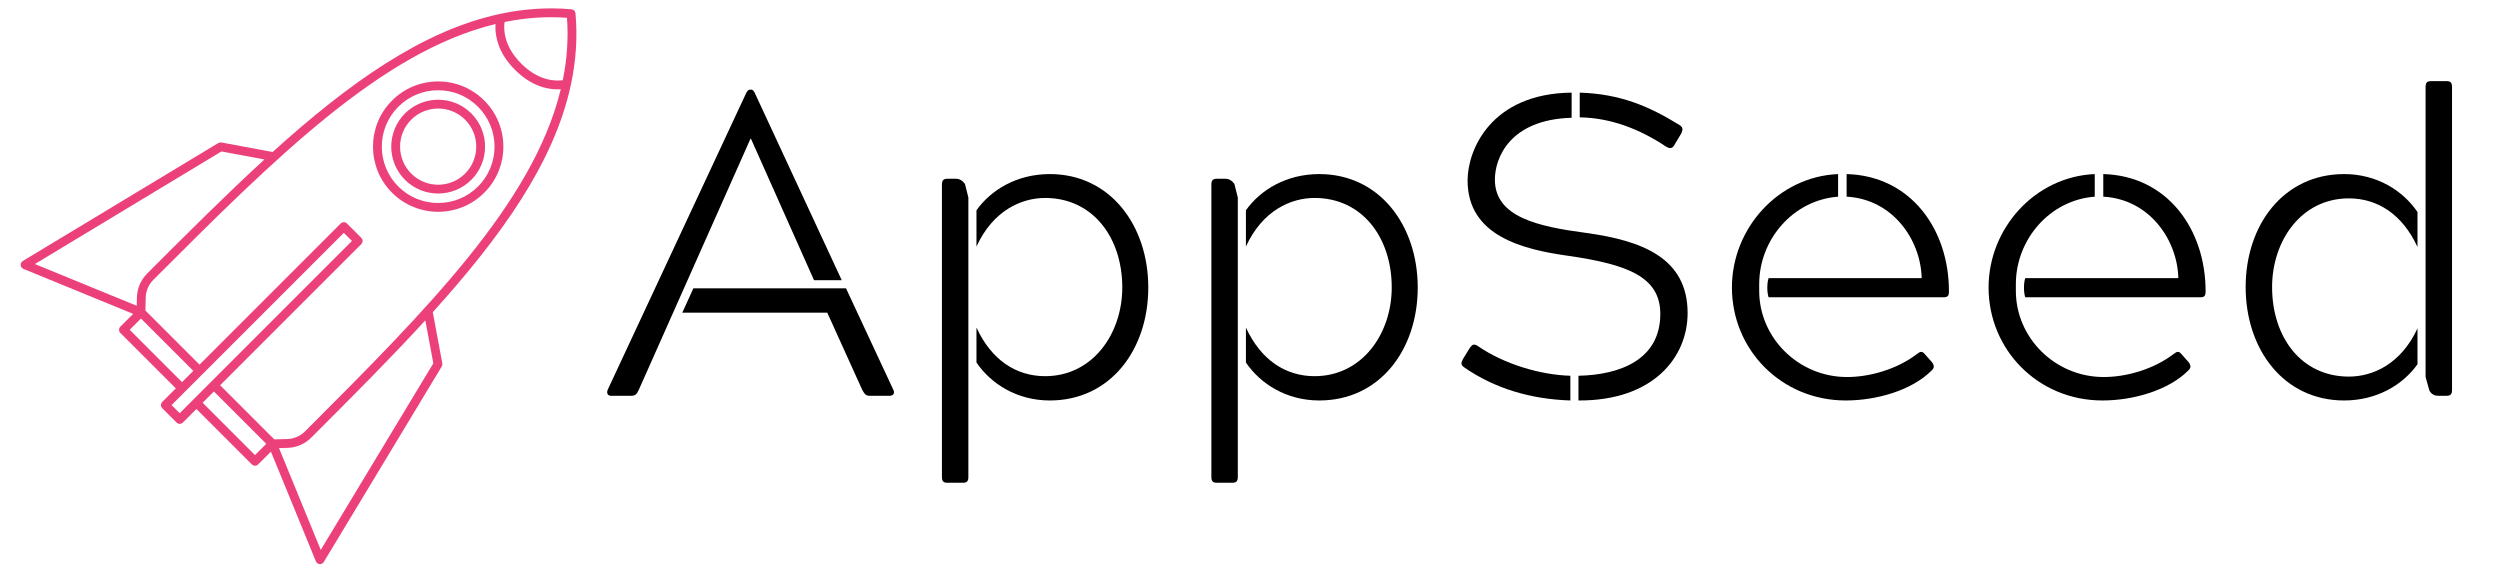
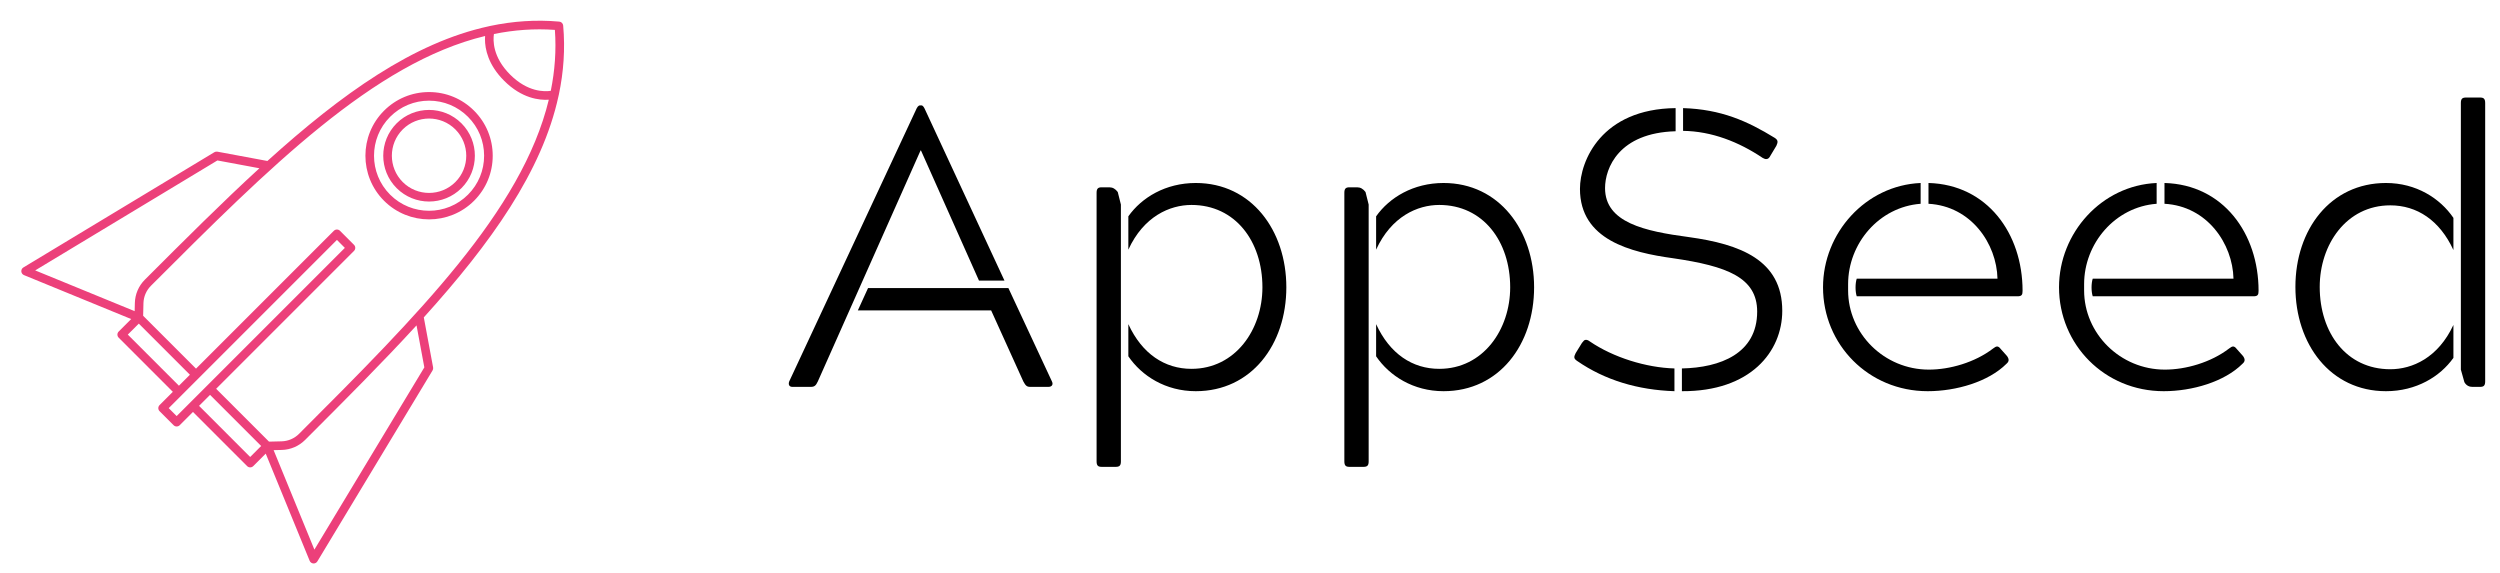
<svg xmlns="http://www.w3.org/2000/svg" width="956" zoomAndPan="magnify" viewBox="0 0 717 164.25" height="219" preserveAspectRatio="xMidYMid meet" version="1.0">
  <defs>
    <g />
-     <clipPath id="54c73a654c">
-       <path d="M 5.922 2.027 L 165.691 2.027 L 165.691 161.797 L 5.922 161.797 Z M 5.922 2.027 " clip-rule="nonzero" />
+     <clipPath id="11a88bbb40">
+       <path d="M 6.109 5.574 L 162 5.574 L 162 161.609 L 6.109 161.609 Z M 6.109 5.574 " clip-rule="nonzero" />
    </clipPath>
-     <clipPath id="045bc4c93e">
-       <path d="M 92.859 161.18 L 126.695 105.102 C 126.855 104.836 126.914 104.52 126.855 104.215 L 124.121 89.527 C 143.859 67.691 158.891 46.617 163.68 24.527 C 163.734 24.391 163.77 24.25 163.777 24.098 C 165.18 17.445 165.664 10.703 165.051 3.816 C 164.996 3.203 164.512 2.719 163.902 2.664 C 157.016 2.051 150.27 2.539 143.617 3.941 C 143.473 3.945 143.336 3.98 143.203 4.035 C 121.109 8.82 100.031 23.855 78.191 43.594 L 63.5 40.863 C 63.195 40.805 62.883 40.863 62.617 41.02 L 6.535 74.855 C 6.156 75.086 5.926 75.5 5.926 75.941 C 5.926 75.973 5.926 76.004 5.93 76.039 C 5.965 76.516 6.27 76.93 6.711 77.113 L 38.188 90.016 L 34.516 93.688 C 34.27 93.934 34.145 94.258 34.145 94.582 C 34.145 94.906 34.27 95.23 34.516 95.477 L 50.426 111.383 L 46.527 115.281 C 46.281 115.527 46.156 115.852 46.156 116.172 C 46.156 116.496 46.281 116.82 46.527 117.066 L 50.648 121.191 C 51.145 121.684 51.941 121.684 52.438 121.191 L 56.336 117.293 L 72.242 133.199 C 72.734 133.695 73.535 133.695 74.031 133.199 L 77.703 129.527 L 90.605 161.004 C 90.789 161.449 91.203 161.75 91.68 161.789 C 92.156 161.824 92.613 161.59 92.859 161.18 Z M 103.625 70.004 C 104.117 69.508 104.117 68.707 103.625 68.215 L 99.504 64.094 C 99.008 63.598 98.207 63.598 97.715 64.094 L 57.227 104.578 L 41.703 89.055 L 41.793 85.367 C 41.844 83.43 42.625 81.609 43.996 80.238 C 78.688 45.539 109.5 14.754 142.121 6.891 C 142.098 7.176 142.086 7.477 142.086 7.812 C 142.086 10.711 143.004 15.332 147.695 20.023 C 152.922 25.25 158.059 25.793 160.824 25.602 C 152.961 58.219 122.176 89.027 87.48 123.723 C 86.105 125.094 84.285 125.875 82.352 125.922 L 78.664 126.012 L 63.137 110.488 Z M 162.617 5.102 C 163.055 11.152 162.602 17.105 161.41 22.996 C 159.598 23.27 154.648 23.402 149.48 18.234 C 144.301 13.055 144.438 8.133 144.719 6.309 C 150.609 5.113 156.562 4.664 162.617 5.102 Z M 10 75.727 L 63.512 43.438 L 75.844 45.73 C 64.91 55.75 53.773 66.883 42.207 78.449 C 40.375 80.285 39.332 82.719 39.27 85.305 L 39.211 87.695 Z M 37.199 94.582 L 40.426 91.352 L 55.441 106.367 L 52.211 109.594 Z M 49.211 116.172 L 98.609 66.777 L 100.941 69.109 L 51.543 118.508 Z M 58.121 115.504 L 61.352 112.277 L 76.363 127.289 L 73.133 130.52 Z M 80.02 128.508 L 82.414 128.449 C 84.996 128.387 87.434 127.344 89.266 125.508 C 100.836 113.945 111.965 102.809 121.984 91.875 L 124.277 104.207 L 91.992 157.719 Z M 144.363 42.055 C 144.363 37.059 142.418 32.363 138.883 28.832 C 135.352 25.301 130.66 23.355 125.664 23.355 C 120.668 23.355 115.973 25.301 112.441 28.832 C 108.797 32.477 106.973 37.266 106.973 42.055 C 106.973 46.84 108.797 51.629 112.441 55.273 C 119.73 62.566 131.594 62.566 138.883 55.273 C 142.418 51.742 144.363 47.047 144.363 42.055 Z M 114.23 53.488 C 107.926 47.18 107.926 36.922 114.23 30.621 C 117.285 27.566 121.344 25.883 125.664 25.883 C 129.98 25.883 134.043 27.566 137.098 30.621 C 140.148 33.672 141.832 37.734 141.832 42.055 C 141.832 46.371 140.148 50.434 137.098 53.488 C 130.793 59.793 120.535 59.793 114.23 53.488 Z M 135.18 32.535 C 129.934 27.289 121.395 27.289 116.145 32.535 C 113.523 35.16 112.211 38.605 112.211 42.055 C 112.211 45.5 113.523 48.945 116.145 51.57 C 121.395 56.816 129.934 56.816 135.18 51.57 C 140.43 46.324 140.43 37.785 135.18 32.535 Z M 117.938 49.781 C 113.676 45.52 113.676 38.586 117.938 34.324 C 122.199 30.066 129.129 30.066 133.391 34.324 C 135.523 36.457 136.586 39.254 136.586 42.055 C 136.586 44.852 135.523 47.652 133.391 49.781 C 129.129 54.043 122.195 54.043 117.938 49.781 Z M 117.938 49.781 " clip-rule="nonzero" />
+     <clipPath id="c1cadb4c19">
+       <path d="M 91.016 161.008 L 124.059 106.238 C 124.215 105.98 124.273 105.672 124.215 105.375 L 121.547 91.027 C 140.824 69.703 155.504 49.121 160.18 27.547 C 160.234 27.414 160.27 27.277 160.277 27.129 C 161.645 20.633 162.117 14.047 161.52 7.32 C 161.465 6.723 160.992 6.25 160.398 6.199 C 153.672 5.598 147.086 6.074 140.586 7.441 C 140.445 7.449 140.312 7.48 140.184 7.535 C 118.605 12.211 98.02 26.891 76.688 46.168 L 62.344 43.5 C 62.047 43.445 61.738 43.5 61.477 43.656 L 6.711 76.703 C 6.336 76.926 6.113 77.328 6.113 77.762 C 6.113 77.789 6.113 77.824 6.117 77.855 C 6.152 78.32 6.449 78.727 6.879 78.902 L 37.621 91.504 L 34.035 95.094 C 33.793 95.332 33.672 95.648 33.672 95.965 C 33.672 96.281 33.793 96.598 34.035 96.84 L 49.57 112.375 L 45.766 116.18 C 45.523 116.422 45.402 116.738 45.402 117.055 C 45.402 117.371 45.523 117.688 45.766 117.926 L 49.789 121.953 C 50.273 122.434 51.055 122.434 51.539 121.953 L 55.344 118.148 L 70.879 133.684 C 71.363 134.164 72.141 134.164 72.625 133.684 L 76.211 130.098 L 88.812 160.836 C 88.992 161.27 89.398 161.562 89.863 161.602 C 90.328 161.637 90.773 161.406 91.016 161.008 Z M 101.527 71.961 C 102.012 71.477 102.012 70.695 101.527 70.215 L 97.504 66.188 C 97.02 65.707 96.238 65.707 95.754 66.188 L 56.215 105.727 L 41.055 90.566 L 41.141 86.965 C 41.191 85.074 41.953 83.297 43.293 81.957 C 77.176 48.07 107.266 18.004 139.125 10.324 C 139.105 10.602 139.09 10.898 139.09 11.223 C 139.09 14.055 139.984 18.566 144.566 23.148 C 149.676 28.254 154.691 28.781 157.395 28.598 C 149.715 60.453 119.648 90.543 85.762 124.426 C 84.422 125.762 82.641 126.527 80.754 126.574 L 77.152 126.66 L 61.988 111.5 Z M 159.141 8.574 C 159.57 14.484 159.129 20.301 157.965 26.051 C 156.191 26.316 151.359 26.449 146.312 21.402 C 141.254 16.344 141.387 11.539 141.66 9.754 C 147.418 8.59 153.23 8.148 159.141 8.574 Z M 10.09 77.551 L 62.352 46.016 L 74.398 48.258 C 63.719 58.043 52.844 68.914 41.547 80.211 C 39.758 82.004 38.738 84.379 38.676 86.906 L 38.617 89.242 Z M 36.656 95.965 L 39.809 92.812 L 54.469 107.477 L 51.316 110.625 Z M 48.387 117.051 L 96.629 68.809 L 98.906 71.09 L 50.664 119.332 Z M 57.09 116.398 L 60.242 113.25 L 74.902 127.91 L 71.75 131.062 Z M 78.473 129.102 L 80.812 129.043 C 83.336 128.98 85.715 127.961 87.504 126.172 C 98.805 114.875 109.676 104 119.461 93.32 L 121.699 105.363 L 90.168 157.629 Z M 141.312 44.664 C 141.312 39.785 139.414 35.199 135.965 31.75 C 132.516 28.301 127.93 26.402 123.051 26.402 C 118.176 26.402 113.59 28.301 110.141 31.75 C 106.578 35.312 104.801 39.988 104.801 44.664 C 104.801 49.34 106.578 54.016 110.141 57.578 C 117.262 64.699 128.844 64.699 135.965 57.578 C 139.414 54.129 141.312 49.543 141.312 44.664 Z M 111.887 55.832 C 105.73 49.672 105.73 39.656 111.887 33.5 C 114.871 30.516 118.832 28.871 123.051 28.871 C 127.27 28.871 131.234 30.516 134.219 33.5 C 137.199 36.48 138.844 40.445 138.844 44.664 C 138.844 48.883 137.199 52.848 134.219 55.832 C 128.062 61.988 118.043 61.988 111.887 55.832 Z M 132.348 35.371 C 127.223 30.246 118.883 30.246 113.758 35.371 C 111.195 37.934 109.914 41.297 109.914 44.664 C 109.914 48.031 111.195 51.398 113.758 53.957 C 118.883 59.082 127.223 59.082 132.348 53.957 C 137.473 48.836 137.473 40.496 132.348 35.371 Z M 115.504 52.211 C 111.344 48.051 111.344 41.277 115.504 37.117 C 119.668 32.957 126.438 32.957 130.602 37.117 C 132.68 39.199 133.723 41.93 133.723 44.664 C 133.723 47.398 132.68 50.133 130.602 52.211 C 126.438 56.371 119.668 56.371 115.504 52.211 Z M 115.504 52.211 " clip-rule="nonzero" />
    </clipPath>
  </defs>
-   <g clip-path="url(#54c73a654c)">
-     <g clip-path="url(#045bc4c93e)">
-       <path fill="#ec407a" d="M 165.664 2.051 L 5.926 2.051 L 5.926 161.797 L 165.664 161.797 Z M 165.664 2.051 " fill-opacity="1" fill-rule="nonzero" />
+   <g clip-path="url(#11a88bbb40)">
+     <g clip-path="url(#c1cadb4c19)">
+       <path fill="#ec407a" d="M 162.117 5.598 L 6.113 5.598 L 6.113 161.609 L 162.117 161.609 Z M 162.117 5.598 " fill-opacity="1" fill-rule="nonzero" />
    </g>
  </g>
  <g fill="#000000" fill-opacity="1">
-     <g transform="translate(171.9577, 113.511)">
+     <g transform="translate(224.2155, 110.9553)">
      <g>
-         <path d="M 9.051 0 C 10.148 0 10.641 -0.367 11.25 -1.711 L 43.289 -73.738 L 43.41 -73.738 L 61.508 -33.141 L 69.457 -33.141 L 44.758 -86.332 C 44.391 -87.188 44.023 -87.801 43.535 -87.801 L 43.168 -87.801 C 42.555 -87.801 42.188 -87.188 41.82 -86.332 L 2.324 -1.711 C 1.957 -0.734 2.324 0 3.301 0 Z M 26.902 -30.816 L 23.723 -23.844 L 65.301 -23.844 L 75.328 -1.711 C 76.062 -0.367 76.43 0 77.527 0 L 83.152 0 C 84.254 0 84.742 -0.734 84.254 -1.711 L 70.68 -30.816 Z M 26.902 -30.816 " />
+         <path d="M 8.32 0 C 9.332 0 9.781 -0.336 10.344 -1.574 L 39.805 -67.805 L 39.918 -67.805 L 56.559 -30.473 L 63.867 -30.473 L 41.156 -79.387 C 40.816 -80.172 40.48 -80.734 40.031 -80.734 L 39.691 -80.734 C 39.129 -80.734 38.793 -80.172 38.457 -79.387 L 2.137 -1.574 C 1.801 -0.676 2.137 0 3.035 0 Z M 24.738 -28.336 L 21.812 -21.926 L 60.047 -21.926 L 69.266 -1.574 C 69.941 -0.336 70.277 0 71.289 0 L 76.461 0 C 77.473 0 77.926 -0.676 77.473 -1.574 L 64.992 -28.336 Z M 24.738 -28.336 " />
      </g>
    </g>
  </g>
  <g fill="#000000" fill-opacity="1">
-     <g transform="translate(258.1603, 113.511)">
+     <g transform="translate(303.4815, 110.9553)">
      <g>
-         <path d="M 42.922 -63.586 C 33.508 -63.586 26.047 -59.062 21.891 -53.195 L 21.891 -42.801 C 26.656 -53.195 34.852 -56.738 41.578 -56.738 C 55.273 -56.738 63.711 -45.367 63.711 -31.059 C 63.711 -17.855 55.273 -5.625 41.578 -5.625 C 33.262 -5.625 26.168 -10.273 21.891 -19.566 L 21.891 -9.539 C 26.047 -3.426 33.508 1.344 42.922 1.344 C 60.285 1.344 71.168 -13.207 71.168 -31.059 C 71.168 -48.793 60.285 -63.586 42.922 -63.586 Z M 17.977 24.945 C 19.199 24.945 19.566 24.457 19.566 23.234 L 19.566 -56.863 L 18.586 -60.773 C 17.855 -61.754 16.996 -62.242 16.02 -62.242 L 13.574 -62.242 C 12.473 -62.242 11.984 -61.875 11.984 -60.531 L 11.984 23.234 C 11.984 24.578 12.473 24.945 13.574 24.945 Z M 17.977 24.945 " />
+         <path d="M 39.469 -58.473 C 30.809 -58.473 23.949 -54.312 20.129 -48.914 L 20.129 -39.355 C 24.512 -48.914 32.047 -52.176 38.23 -52.176 C 50.824 -52.176 58.582 -41.719 58.582 -28.562 C 58.582 -16.418 50.824 -5.172 38.23 -5.172 C 30.586 -5.172 24.062 -9.445 20.129 -17.992 L 20.129 -8.77 C 23.949 -3.148 30.809 1.238 39.469 1.238 C 55.434 1.238 65.441 -12.145 65.441 -28.562 C 65.441 -44.867 55.434 -58.473 39.469 -58.473 Z M 16.531 22.938 C 17.652 22.938 17.992 22.488 17.992 21.363 L 17.992 -52.285 L 17.09 -55.887 C 16.418 -56.785 15.629 -57.234 14.73 -57.234 L 12.48 -57.234 C 11.469 -57.234 11.02 -56.898 11.02 -55.66 L 11.02 21.363 C 11.02 22.602 11.469 22.938 12.48 22.938 Z M 16.531 22.938 " />
      </g>
    </g>
  </g>
  <g fill="#000000" fill-opacity="1">
-     <g transform="translate(335.437, 113.511)">
+     <g transform="translate(374.5398, 110.9553)">
      <g>
-         <path d="M 42.922 -63.586 C 33.508 -63.586 26.047 -59.062 21.891 -53.195 L 21.891 -42.801 C 26.656 -53.195 34.852 -56.738 41.578 -56.738 C 55.273 -56.738 63.711 -45.367 63.711 -31.059 C 63.711 -17.855 55.273 -5.625 41.578 -5.625 C 33.262 -5.625 26.168 -10.273 21.891 -19.566 L 21.891 -9.539 C 26.047 -3.426 33.508 1.344 42.922 1.344 C 60.285 1.344 71.168 -13.207 71.168 -31.059 C 71.168 -48.793 60.285 -63.586 42.922 -63.586 Z M 17.977 24.945 C 19.199 24.945 19.566 24.457 19.566 23.234 L 19.566 -56.863 L 18.586 -60.773 C 17.855 -61.754 16.996 -62.242 16.02 -62.242 L 13.574 -62.242 C 12.473 -62.242 11.984 -61.875 11.984 -60.531 L 11.984 23.234 C 11.984 24.578 12.473 24.945 13.574 24.945 Z M 17.977 24.945 " />
+         <path d="M 39.469 -58.473 C 30.809 -58.473 23.949 -54.312 20.129 -48.914 L 20.129 -39.355 C 24.512 -48.914 32.047 -52.176 38.23 -52.176 C 50.824 -52.176 58.582 -41.719 58.582 -28.562 C 58.582 -16.418 50.824 -5.172 38.23 -5.172 C 30.586 -5.172 24.062 -9.445 20.129 -17.992 L 20.129 -8.77 C 23.949 -3.148 30.809 1.238 39.469 1.238 C 55.434 1.238 65.441 -12.145 65.441 -28.562 C 65.441 -44.867 55.434 -58.473 39.469 -58.473 Z M 16.531 22.938 C 17.652 22.938 17.992 22.488 17.992 21.363 L 17.992 -52.285 L 17.09 -55.887 C 16.418 -56.785 15.629 -57.234 14.73 -57.234 L 12.48 -57.234 C 11.469 -57.234 11.02 -56.898 11.02 -55.66 L 11.02 21.363 C 11.02 22.602 11.469 22.938 12.48 22.938 Z M 16.531 22.938 " />
      </g>
    </g>
  </g>
  <g fill="#000000" fill-opacity="1">
-     <g transform="translate(412.7136, 113.511)">
+     <g transform="translate(445.5981, 110.9553)">
      <g>
-         <path d="M 42.188 -46.711 C 28.371 -48.547 16.02 -51.238 16.02 -62 C 16.02 -68.234 20.301 -79.242 38.031 -79.73 L 38.031 -86.945 C 14.918 -86.699 8.191 -70.559 8.191 -61.754 C 8.191 -45.855 23.969 -41.945 37.297 -40.109 C 54.051 -37.664 63.465 -34.117 63.465 -23.48 C 63.465 -10.395 51.973 -5.992 39.988 -5.746 L 39.988 1.344 C 61.387 1.469 71.293 -11.004 71.293 -23.723 C 71.293 -39.621 58.086 -44.512 42.188 -46.711 Z M 7.336 -8.07 C 16.02 -2.078 26.293 0.977 37.664 1.344 L 37.664 -5.746 C 28.859 -5.992 18.586 -9.172 11.25 -14.184 C 10.762 -14.551 10.395 -14.676 10.027 -14.676 C 9.539 -14.676 9.293 -14.309 8.805 -13.695 L 6.848 -10.516 C 6.238 -9.293 6.238 -8.805 7.336 -8.07 Z M 40.355 -79.852 C 49.281 -79.73 57.719 -76.43 65.176 -71.414 C 65.668 -71.168 65.91 -71.047 66.277 -71.047 C 66.891 -71.047 67.258 -71.414 67.625 -72.148 L 69.457 -75.203 C 69.945 -76.305 70.07 -76.918 68.969 -77.652 C 60.41 -82.91 52.215 -86.578 40.355 -86.945 Z M 40.355 -79.852 " />
+         <path d="M 38.793 -42.953 C 26.086 -44.641 14.73 -47.113 14.73 -57.008 C 14.73 -62.742 18.664 -72.863 34.969 -73.312 L 34.969 -79.949 C 13.719 -79.723 7.535 -64.879 7.535 -56.785 C 7.535 -42.168 22.039 -38.57 34.297 -36.883 C 49.699 -34.633 58.359 -31.371 58.359 -21.59 C 58.359 -9.559 47.789 -5.512 36.77 -5.285 L 36.77 1.238 C 56.445 1.348 65.555 -10.121 65.555 -21.812 C 65.555 -36.434 53.41 -40.93 38.793 -42.953 Z M 6.746 -7.422 C 14.73 -1.91 24.176 0.898 34.633 1.238 L 34.633 -5.285 C 26.535 -5.512 17.09 -8.434 10.344 -13.043 C 9.895 -13.383 9.559 -13.492 9.219 -13.492 C 8.77 -13.492 8.547 -13.156 8.098 -12.594 L 6.297 -9.672 C 5.734 -8.547 5.734 -8.098 6.746 -7.422 Z M 37.105 -73.426 C 45.316 -73.312 53.074 -70.277 59.934 -65.668 C 60.383 -65.441 60.609 -65.332 60.945 -65.332 C 61.508 -65.332 61.844 -65.668 62.184 -66.344 L 63.867 -69.152 C 64.316 -70.164 64.43 -70.727 63.418 -71.402 C 55.547 -76.238 48.016 -79.609 37.105 -79.949 Z M 37.105 -73.426 " />
      </g>
    </g>
  </g>
  <g fill="#000000" fill-opacity="1">
-     <g transform="translate(490.7239, 113.511)">
+     <g transform="translate(517.3311, 110.9553)">
      <g>
-         <path d="M 61.387 -11.863 C 61.02 -12.352 60.652 -12.594 60.285 -12.594 C 59.918 -12.594 59.551 -12.352 59.062 -11.984 C 53.316 -7.582 45.488 -5.379 39.008 -5.379 C 25.066 -5.379 13.816 -16.629 13.816 -30.082 L 13.816 -32.039 C 13.816 -44.758 23.48 -56.129 36.441 -57.105 L 36.441 -63.586 C 19.32 -62.855 5.992 -48.059 5.992 -31.059 C 5.992 -13.207 20.176 1.344 38.641 1.344 C 47.57 1.344 57.598 -1.59 63.223 -7.215 C 64.078 -7.949 64.078 -8.684 63.344 -9.66 Z M 68.234 -29.961 C 68.234 -47.812 57.23 -63.098 38.887 -63.586 L 38.887 -57.105 C 52.215 -56.375 60.164 -44.633 60.41 -33.75 L 16.508 -33.75 C 16.02 -32.281 16.02 -29.715 16.508 -28.246 L 66.645 -28.246 C 67.988 -28.246 68.234 -28.738 68.234 -29.961 Z M 68.234 -29.961 " />
+         <path d="M 56.445 -10.906 C 56.109 -11.355 55.773 -11.582 55.434 -11.582 C 55.098 -11.582 54.762 -11.355 54.312 -11.02 C 49.027 -6.973 41.828 -4.949 35.871 -4.949 C 23.051 -4.949 12.707 -15.293 12.707 -27.66 L 12.707 -29.461 C 12.707 -41.156 21.59 -51.613 33.508 -52.512 L 33.508 -58.473 C 17.766 -57.797 5.512 -44.191 5.512 -28.562 C 5.512 -12.145 18.555 1.238 35.531 1.238 C 43.742 1.238 52.961 -1.461 58.133 -6.633 C 58.922 -7.309 58.922 -7.984 58.246 -8.883 Z M 62.742 -27.551 C 62.742 -43.965 52.625 -58.02 35.758 -58.473 L 35.758 -52.512 C 48.016 -51.836 55.324 -41.043 55.547 -31.035 L 15.18 -31.035 C 14.73 -29.684 14.73 -27.324 15.18 -25.977 L 61.281 -25.977 C 62.52 -25.977 62.742 -26.426 62.742 -27.551 Z M 62.742 -27.551 " />
      </g>
    </g>
  </g>
  <g fill="#000000" fill-opacity="1">
-     <g transform="translate(564.3324, 113.511)">
+     <g transform="translate(585.0164, 110.9553)">
      <g>
-         <path d="M 61.387 -11.863 C 61.02 -12.352 60.652 -12.594 60.285 -12.594 C 59.918 -12.594 59.551 -12.352 59.062 -11.984 C 53.316 -7.582 45.488 -5.379 39.008 -5.379 C 25.066 -5.379 13.816 -16.629 13.816 -30.082 L 13.816 -32.039 C 13.816 -44.758 23.48 -56.129 36.441 -57.105 L 36.441 -63.586 C 19.32 -62.855 5.992 -48.059 5.992 -31.059 C 5.992 -13.207 20.176 1.344 38.641 1.344 C 47.57 1.344 57.598 -1.59 63.223 -7.215 C 64.078 -7.949 64.078 -8.684 63.344 -9.66 Z M 68.234 -29.961 C 68.234 -47.812 57.23 -63.098 38.887 -63.586 L 38.887 -57.105 C 52.215 -56.375 60.164 -44.633 60.41 -33.75 L 16.508 -33.75 C 16.02 -32.281 16.02 -29.715 16.508 -28.246 L 66.645 -28.246 C 67.988 -28.246 68.234 -28.738 68.234 -29.961 Z M 68.234 -29.961 " />
+         <path d="M 56.445 -10.906 C 56.109 -11.355 55.773 -11.582 55.434 -11.582 C 55.098 -11.582 54.762 -11.355 54.312 -11.02 C 49.027 -6.973 41.828 -4.949 35.871 -4.949 C 23.051 -4.949 12.707 -15.293 12.707 -27.66 L 12.707 -29.461 C 12.707 -41.156 21.59 -51.613 33.508 -52.512 L 33.508 -58.473 C 17.766 -57.797 5.512 -44.191 5.512 -28.562 C 5.512 -12.145 18.555 1.238 35.531 1.238 C 43.742 1.238 52.961 -1.461 58.133 -6.633 C 58.922 -7.309 58.922 -7.984 58.246 -8.883 Z M 62.742 -27.551 C 62.742 -43.965 52.625 -58.02 35.758 -58.473 L 35.758 -52.512 C 48.016 -51.836 55.324 -41.043 55.547 -31.035 L 15.18 -31.035 C 14.73 -29.684 14.73 -27.324 15.18 -25.977 L 61.281 -25.977 C 62.52 -25.977 62.742 -26.426 62.742 -27.551 Z M 62.742 -27.551 " />
      </g>
    </g>
  </g>
  <g fill="#000000" fill-opacity="1">
-     <g transform="translate(637.9408, 113.511)">
+     <g transform="translate(652.7017, 110.9553)">
      <g>
-         <path d="M 34.363 1.344 C 43.777 1.344 51.238 -3.18 55.395 -9.051 L 55.395 -19.32 C 50.625 -9.051 42.555 -5.504 35.707 -5.504 C 22.012 -5.504 13.695 -16.875 13.695 -31.184 C 13.695 -44.391 22.012 -56.617 35.707 -56.617 C 44.023 -56.617 51.113 -51.973 55.395 -42.676 L 55.395 -52.703 C 51.238 -58.82 43.777 -63.586 34.363 -63.586 C 16.996 -63.586 6.113 -49.035 6.113 -31.184 C 6.113 -13.328 16.996 1.344 34.363 1.344 Z M 65.301 -88.535 C 65.301 -89.879 64.812 -90.246 63.711 -90.246 L 59.309 -90.246 C 58.086 -90.246 57.719 -89.758 57.719 -88.535 L 57.719 -5.379 L 58.82 -1.469 C 59.43 -0.367 60.41 0 61.266 0 L 63.711 0 C 64.812 0 65.301 -0.367 65.301 -1.711 Z M 65.301 -88.535 " />
+         <path d="M 31.598 1.238 C 40.254 1.238 47.113 -2.922 50.938 -8.32 L 50.938 -17.766 C 46.551 -8.32 39.129 -5.059 32.832 -5.059 C 20.238 -5.059 12.594 -15.516 12.594 -28.672 C 12.594 -40.816 20.238 -52.062 32.832 -52.062 C 40.48 -52.062 47 -47.789 50.938 -39.242 L 50.938 -48.465 C 47.113 -54.086 40.254 -58.473 31.598 -58.473 C 15.629 -58.473 5.621 -45.09 5.621 -28.672 C 5.621 -12.258 15.629 1.238 31.598 1.238 Z M 60.047 -81.41 C 60.047 -82.648 59.594 -82.984 58.582 -82.984 L 54.535 -82.984 C 53.41 -82.984 53.074 -82.535 53.074 -81.41 L 53.074 -4.949 L 54.086 -1.348 C 54.648 -0.336 55.547 0 56.336 0 L 58.582 0 C 59.594 0 60.047 -0.336 60.047 -1.574 Z M 60.047 -81.41 " />
      </g>
    </g>
  </g>
</svg>
